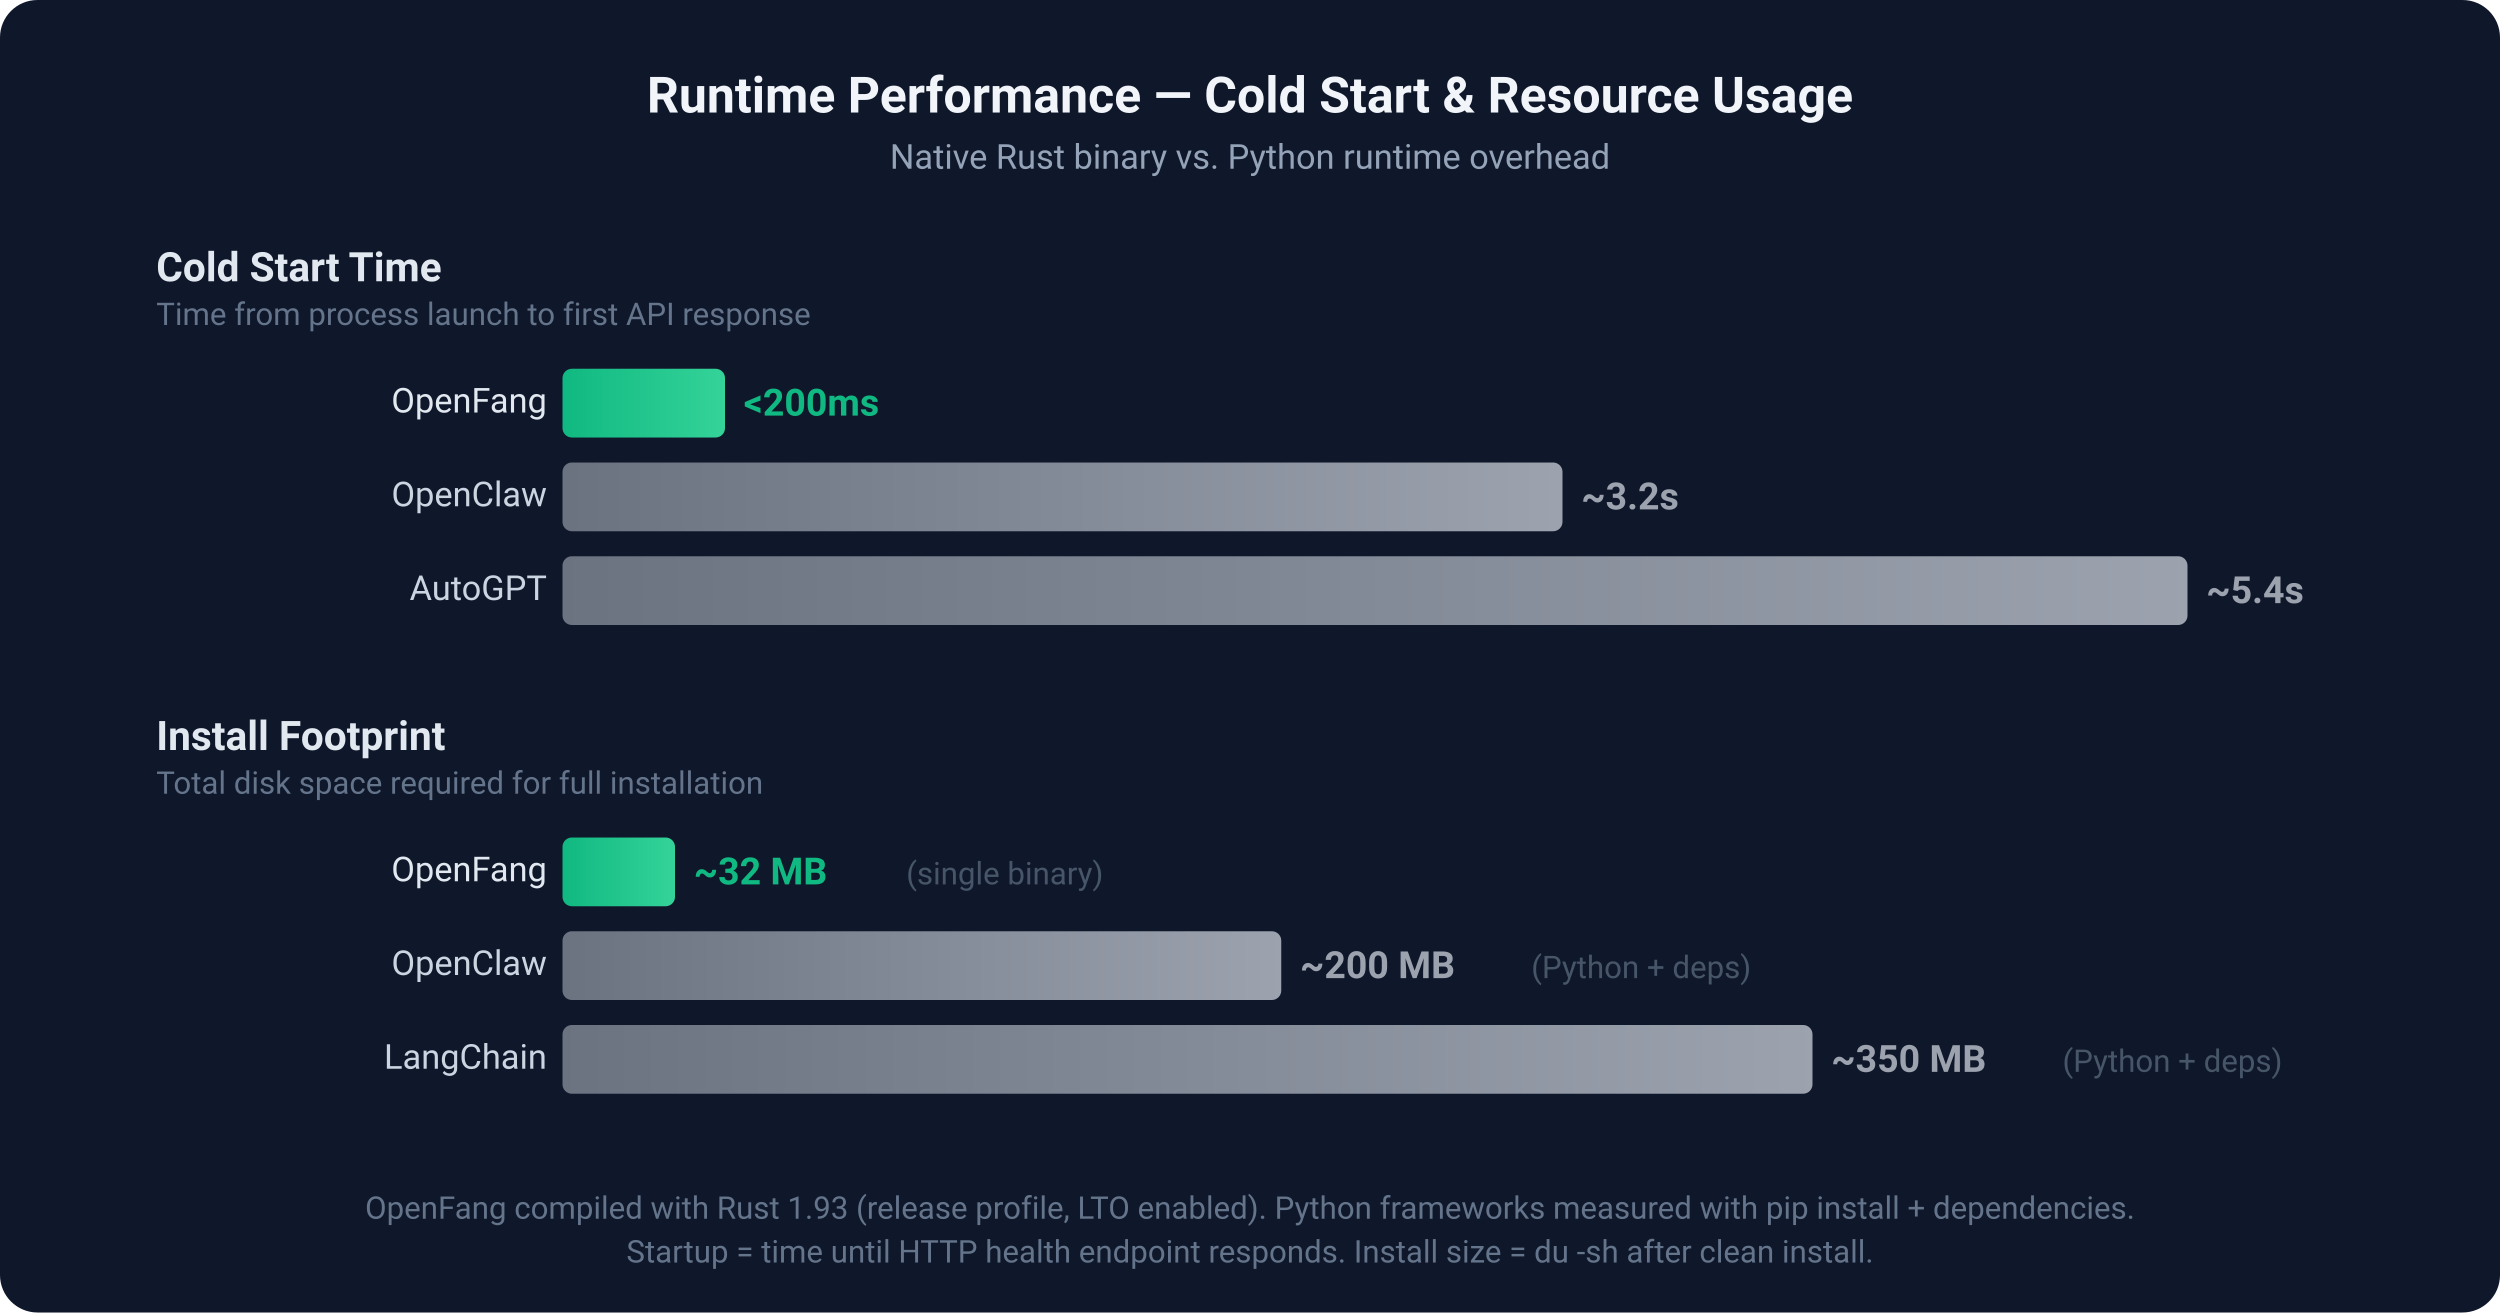
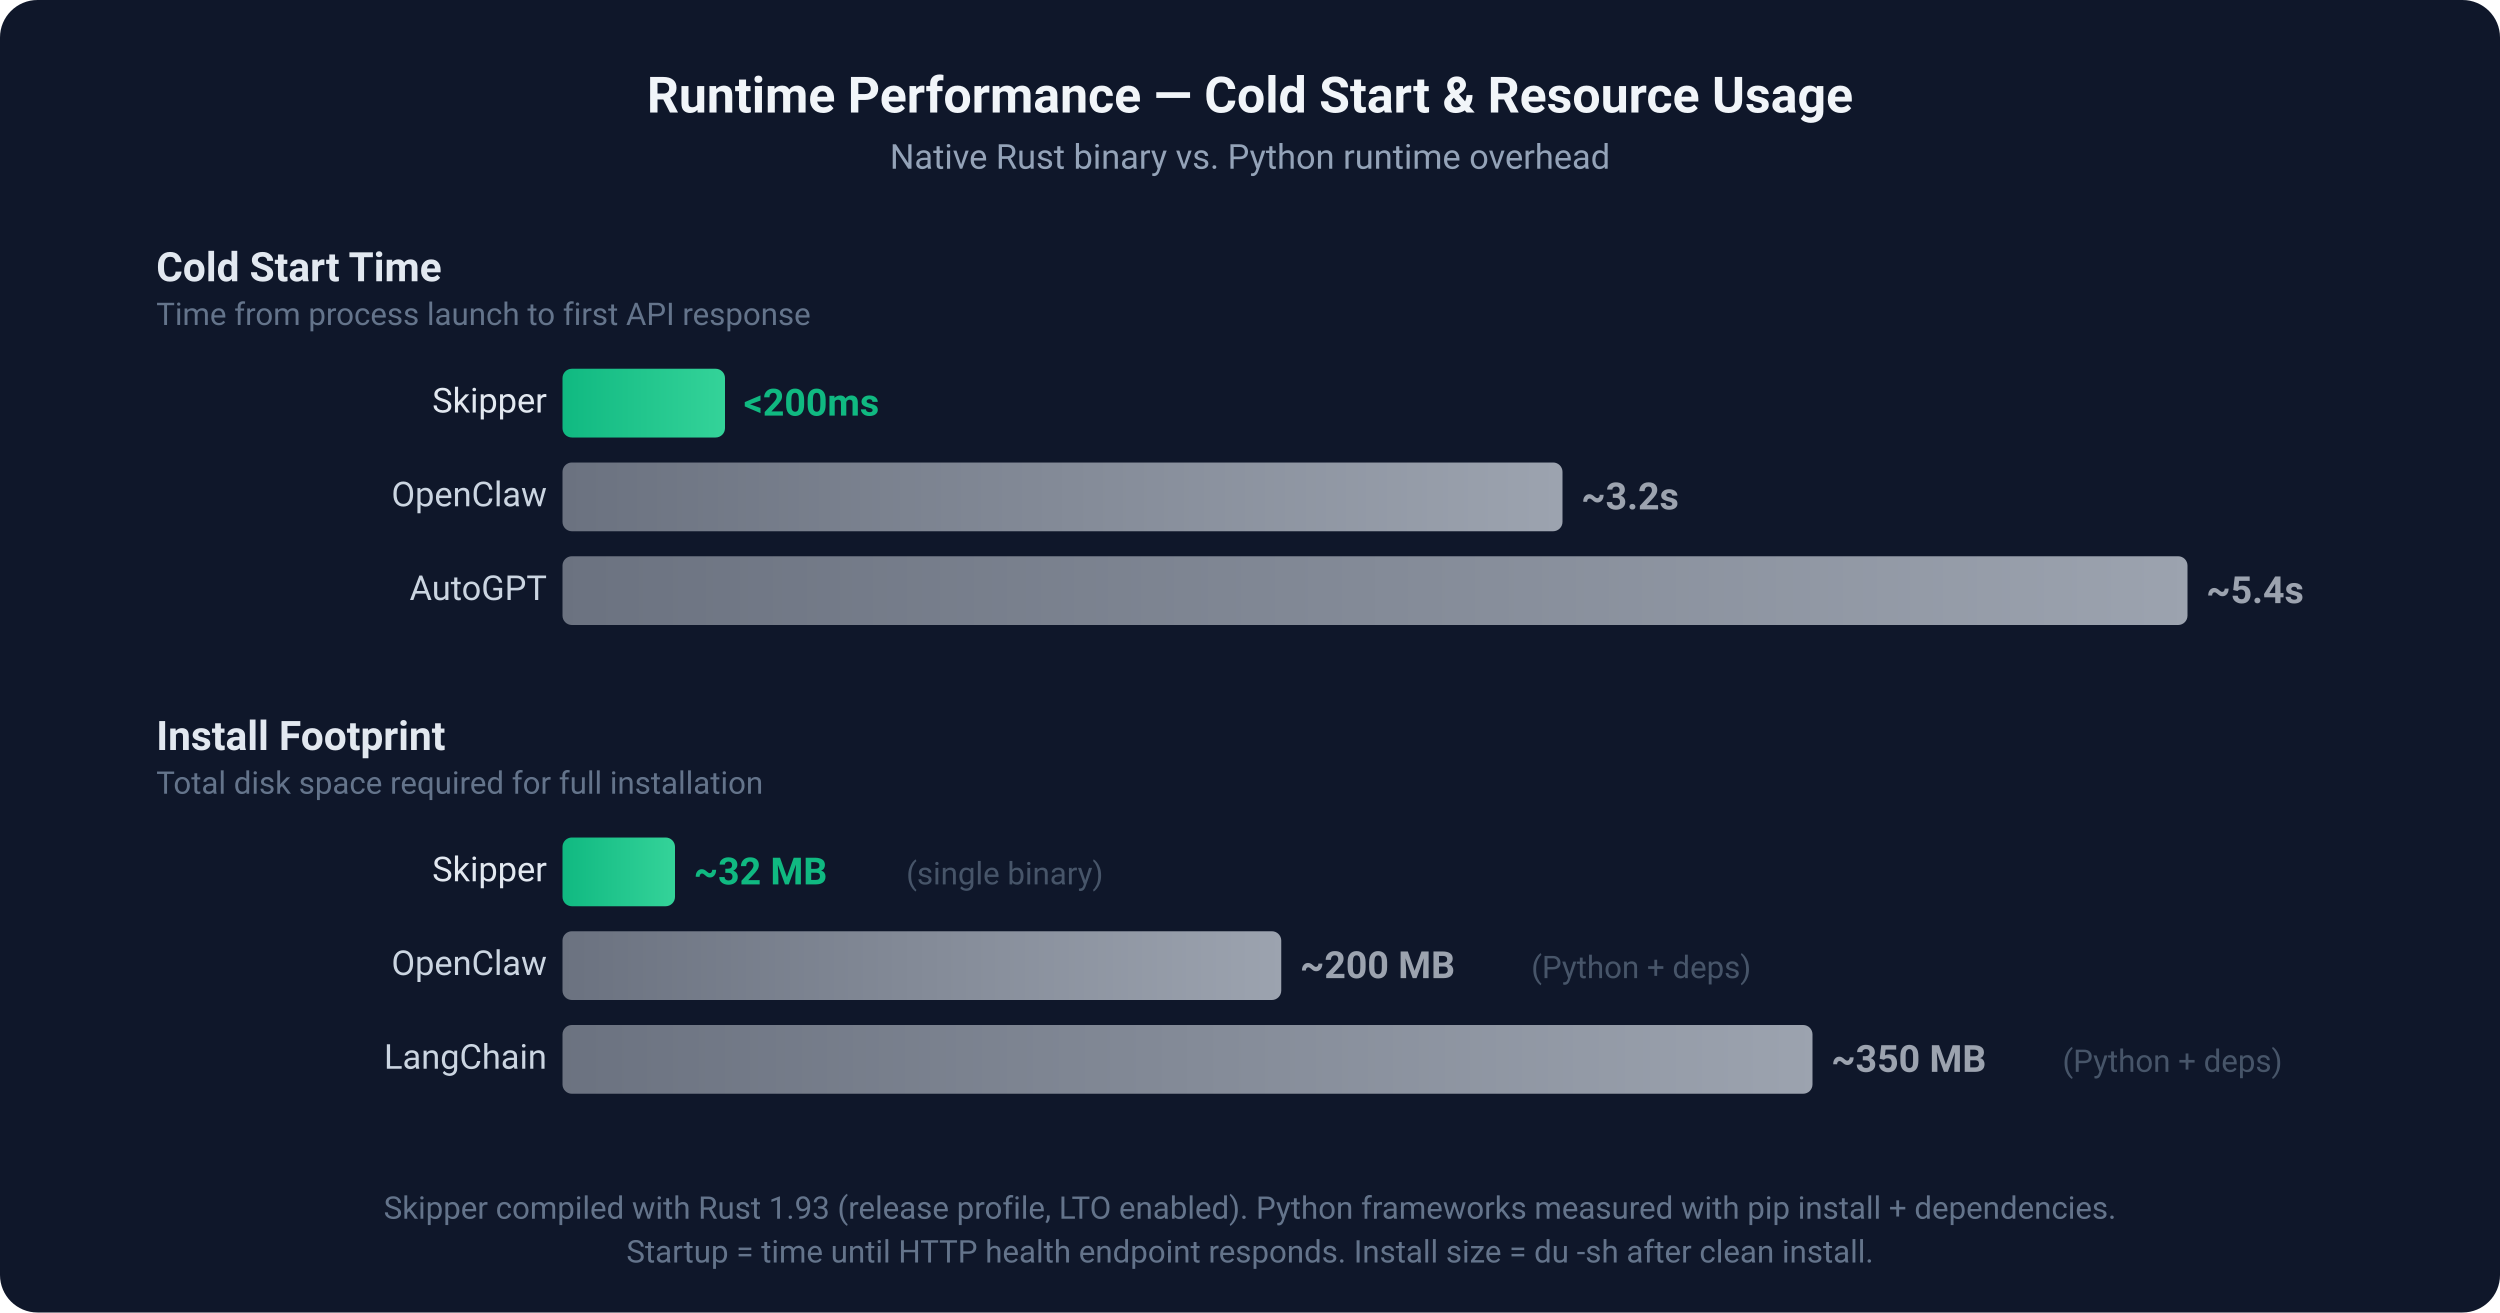
<svg xmlns="http://www.w3.org/2000/svg" viewBox="0 0 800 420" font-family="-apple-system,BlinkMacSystemFont,'Segoe UI',Roboto,Helvetica,Arial,sans-serif">
  <defs>
    <linearGradient id="pf" x1="0" y1="0" x2="1" y2="0">
      <stop offset="0%" stop-color="#10b981" />
      <stop offset="100%" stop-color="#34d399" />
    </linearGradient>
    <linearGradient id="pg" x1="0" y1="0" x2="1" y2="0">
      <stop offset="0%" stop-color="#6b7280" />
      <stop offset="100%" stop-color="#9ca3af" />
    </linearGradient>
  </defs>
  <rect width="800" height="420" rx="12" fill="#0f172a" />
  <text x="400" y="36" text-anchor="middle" fill="#f1f5f9" font-size="16" font-weight="700">Runtime Performance — Cold Start &amp; Resource Usage</text>
  <text x="400" y="54" text-anchor="middle" fill="#94a3b8" font-size="11">Native Rust binary vs. Python runtime overhead</text>
  <text x="50" y="90" fill="#e2e8f0" font-size="13" font-weight="600">Cold Start Time</text>
  <text x="50" y="104" fill="#64748b" font-size="10">Time from process launch to first API response</text>
-   <text x="175" y="132" text-anchor="end" fill="#e2e8f0" font-size="11">OpenFang</text>
+   <text x="175" y="132" text-anchor="end" fill="#e2e8f0" font-size="11">Skipper</text>
  <rect x="180" y="118" width="52" height="22" rx="3" fill="url(#pf)" />
  <text x="238" y="133" fill="#10b981" font-size="12" font-weight="700">&lt;200ms</text>
  <text x="175" y="162" text-anchor="end" fill="#cbd5e1" font-size="11">OpenClaw</text>
  <rect x="180" y="148" width="320" height="22" rx="3" fill="url(#pg)" />
  <text x="506" y="163" fill="#9ca3af" font-size="12" font-weight="600">~3.2s</text>
  <text x="175" y="192" text-anchor="end" fill="#cbd5e1" font-size="11">AutoGPT</text>
  <rect x="180" y="178" width="520" height="22" rx="3" fill="url(#pg)" />
  <text x="706" y="193" fill="#9ca3af" font-size="12" font-weight="600">~5.4s</text>
  <text x="50" y="240" fill="#e2e8f0" font-size="13" font-weight="600">Install Footprint</text>
  <text x="50" y="254" fill="#64748b" font-size="10">Total disk space required for full installation</text>
-   <text x="175" y="282" text-anchor="end" fill="#e2e8f0" font-size="11">OpenFang</text>
+   <text x="175" y="282" text-anchor="end" fill="#e2e8f0" font-size="11">Skipper</text>
  <rect x="180" y="268" width="36" height="22" rx="3" fill="url(#pf)" />
  <text x="222" y="283" fill="#10b981" font-size="12" font-weight="700">~32 MB</text>
  <text x="290" y="283" fill="#475569" font-size="10">(single binary)</text>
  <text x="175" y="312" text-anchor="end" fill="#cbd5e1" font-size="11">OpenClaw</text>
  <rect x="180" y="298" width="230" height="22" rx="3" fill="url(#pg)" />
  <text x="416" y="313" fill="#9ca3af" font-size="12" font-weight="600">~200 MB</text>
  <text x="490" y="313" fill="#475569" font-size="10">(Python + deps)</text>
  <text x="175" y="342" text-anchor="end" fill="#cbd5e1" font-size="11">LangChain</text>
  <rect x="180" y="328" width="400" height="22" rx="3" fill="url(#pg)" />
  <text x="586" y="343" fill="#9ca3af" font-size="12" font-weight="600">~350 MB</text>
  <text x="660" y="343" fill="#475569" font-size="10">(Python + deps)</text>
-   <text x="400" y="390" text-anchor="middle" fill="#64748b" font-size="10">OpenFang compiled with Rust 1.93 (release profile, LTO enabled). Python frameworks measured with pip install + dependencies.</text>
+   <text x="400" y="390" text-anchor="middle" fill="#64748b" font-size="10">Skipper compiled with Rust 1.93 (release profile, LTO enabled). Python frameworks measured with pip install + dependencies.</text>
  <text x="400" y="404" text-anchor="middle" fill="#64748b" font-size="10">Startup = time until HTTP health endpoint responds. Install size = du -sh after clean install.</text>
</svg>
